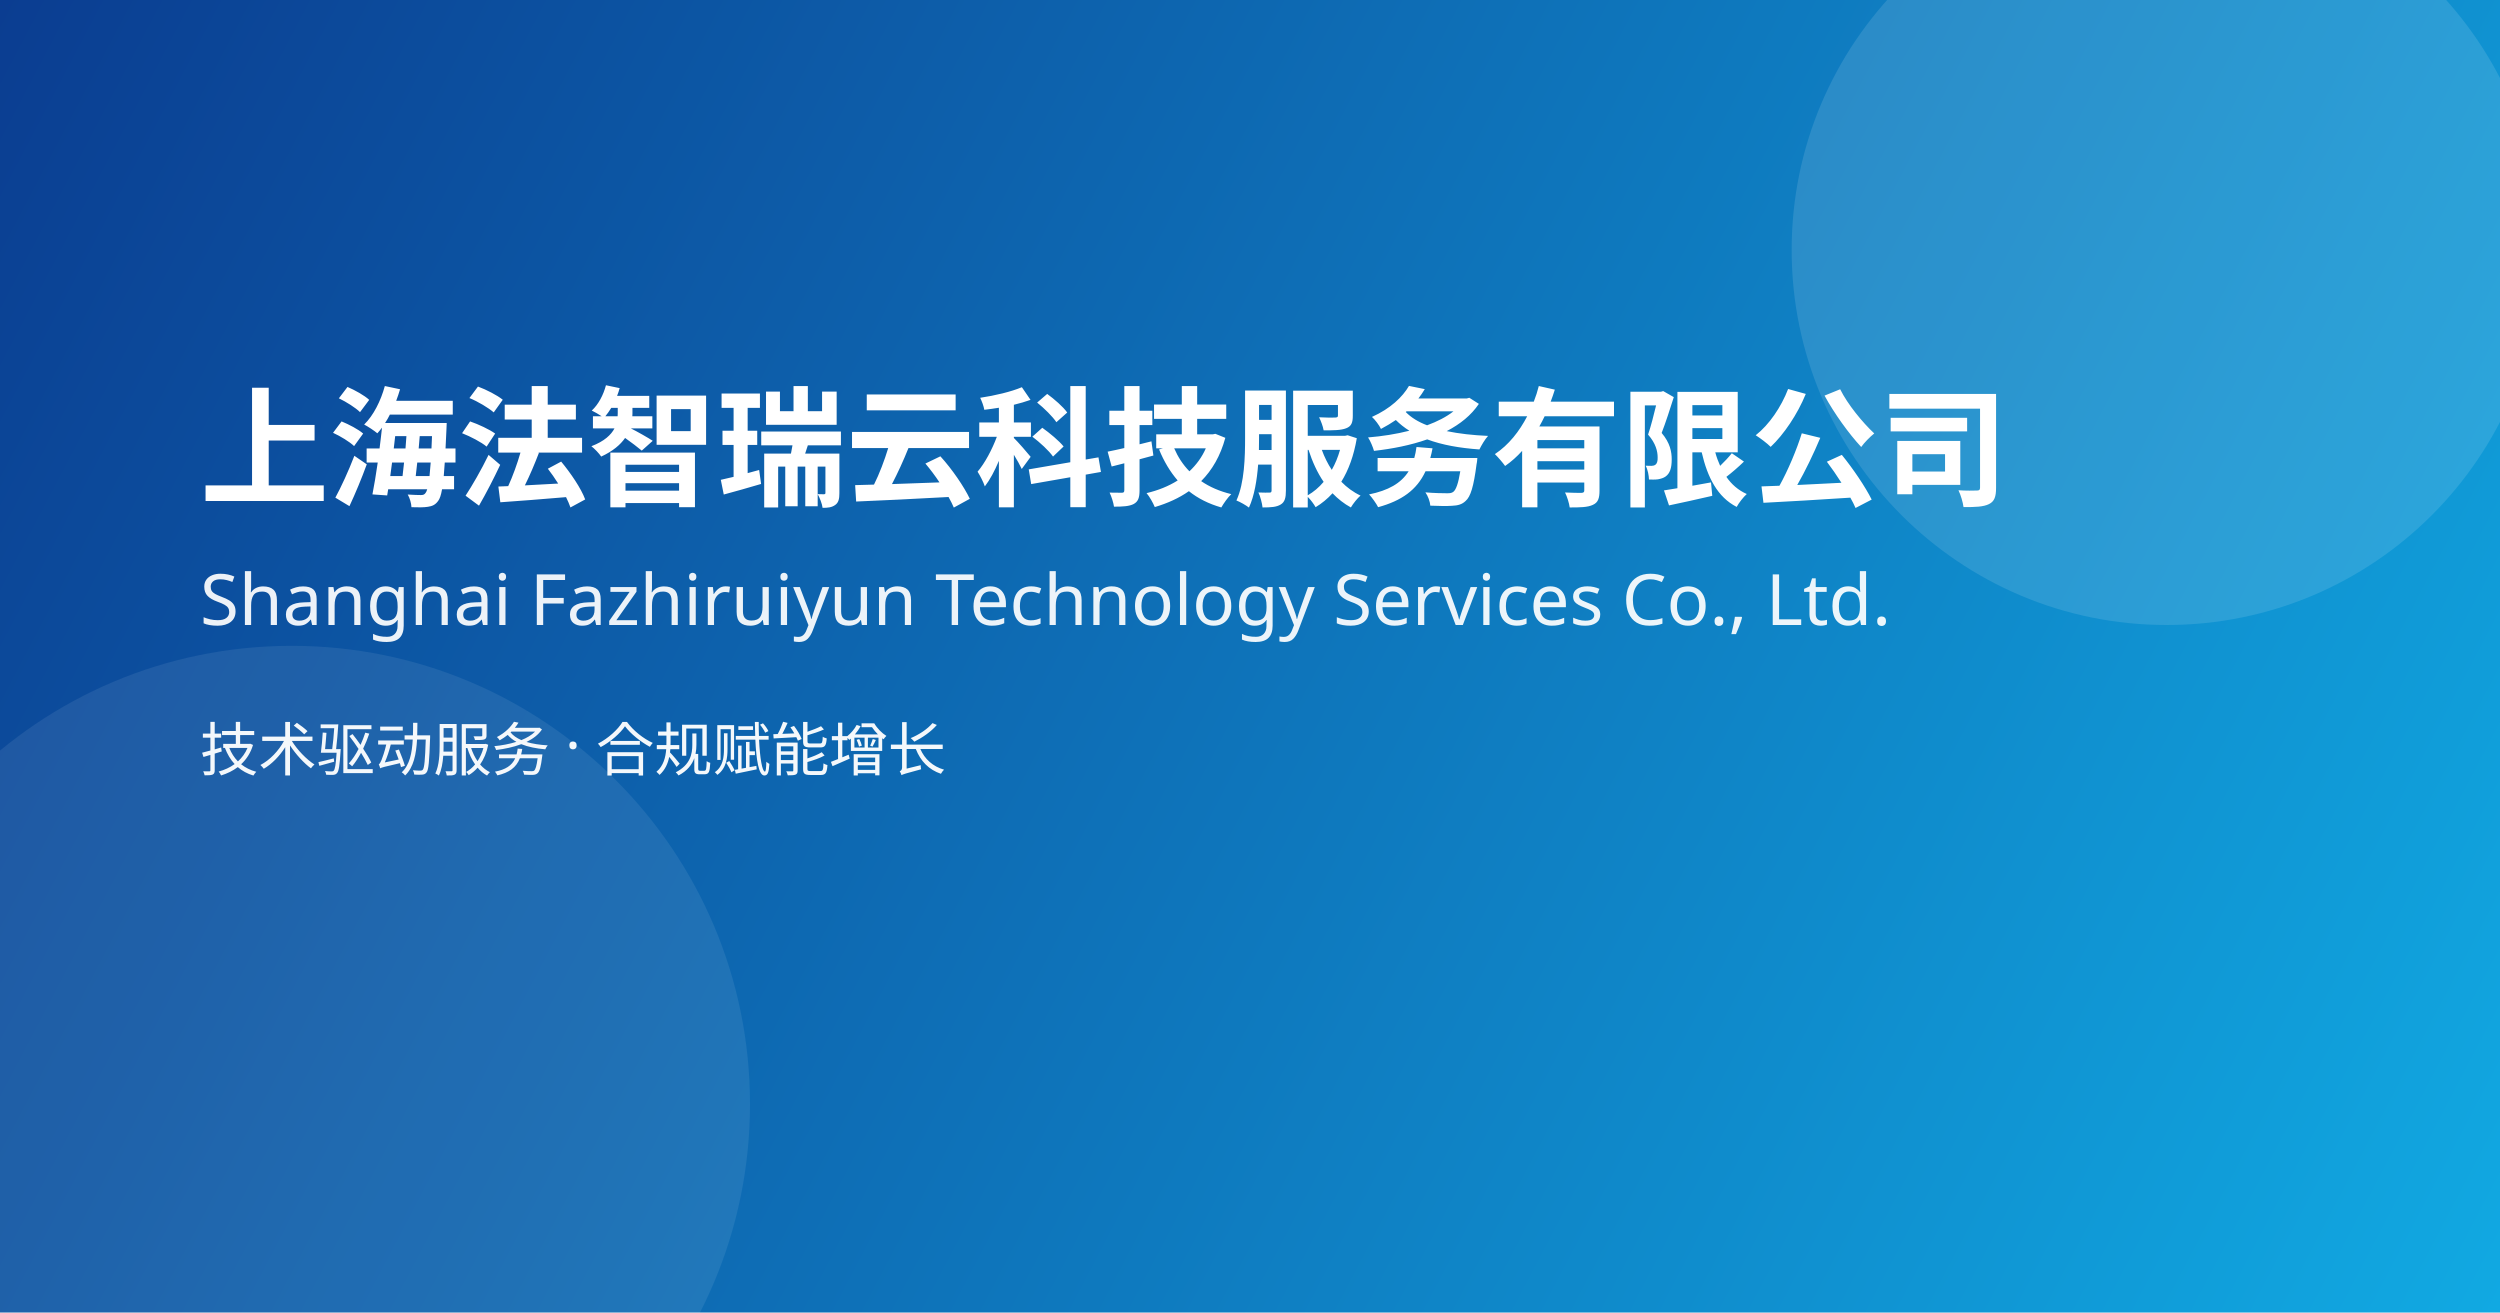
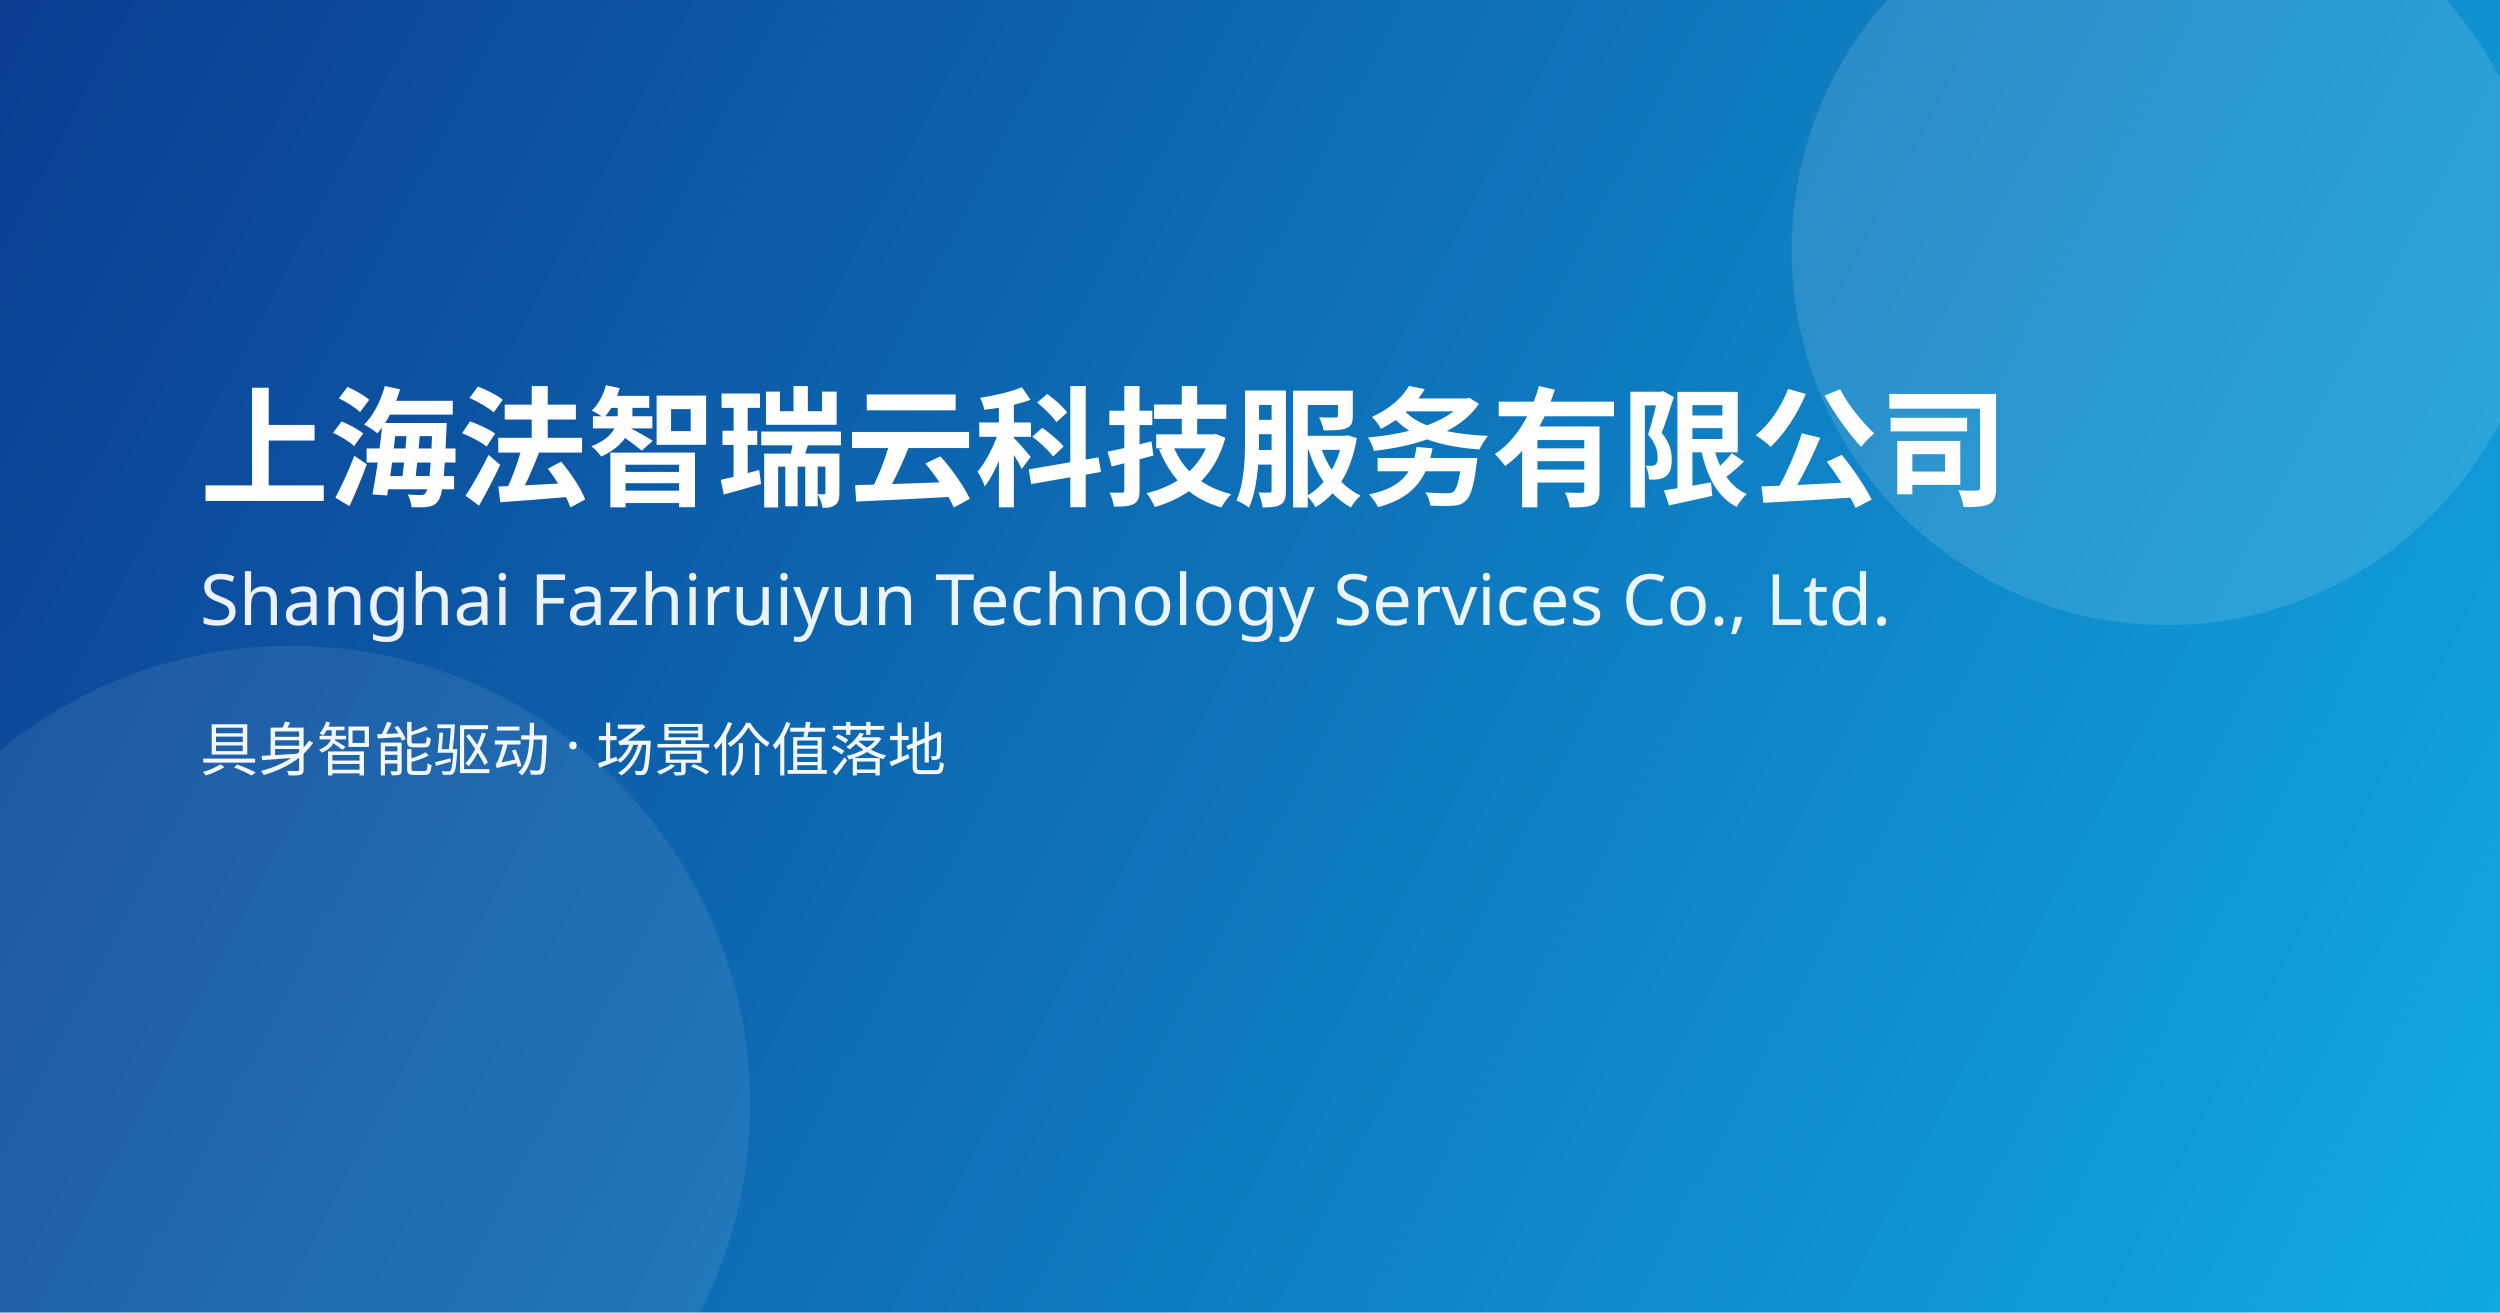
<svg xmlns="http://www.w3.org/2000/svg" width="1200" height="630" viewBox="0 0 1200 630" fill="none">
  <defs>
    <linearGradient id="bg" x1="0" y1="0" x2="1200" y2="630" gradientUnits="userSpaceOnUse">
      <stop stop-color="#0B3D91" />
      <stop offset="1" stop-color="#11A9E2" />
    </linearGradient>
    <linearGradient id="line" x1="0" y1="0" x2="1" y2="1">
      <stop stop-color="white" stop-opacity="0.8" />
      <stop offset="1" stop-color="white" stop-opacity="0.2" />
    </linearGradient>
  </defs>
  <rect width="1200" height="630" fill="url(#bg)" />
  <circle cx="1040" cy="120" r="180" fill="white" fill-opacity="0.12" />
  <circle cx="140" cy="530" r="220" fill="white" fill-opacity="0.08" />
  <path d="M80 460H1120" stroke="url(#line)" stroke-width="2" />
  <text x="96" y="238" fill="white" font-size="62" font-family="Noto Sans SC, PingFang SC, sans-serif" font-weight="700">
    上海法智瑞云科技服务有限公司
  </text>
  <text x="96" y="300" fill="white" font-size="34" font-family="Space Grotesk, Noto Sans SC, sans-serif" font-weight="500" opacity="0.92">
    Shanghai Fazhiruiyun Technology Services Co., Ltd.
  </text>
  <text x="96" y="370" fill="white" font-size="28" font-family="Noto Sans SC, PingFang SC, sans-serif" font-weight="500" opacity="0.95">
-     技术驱动服务 · 合规赋能增长
+     具身智能驱动 · 场景价值落地
  </text>
</svg>
